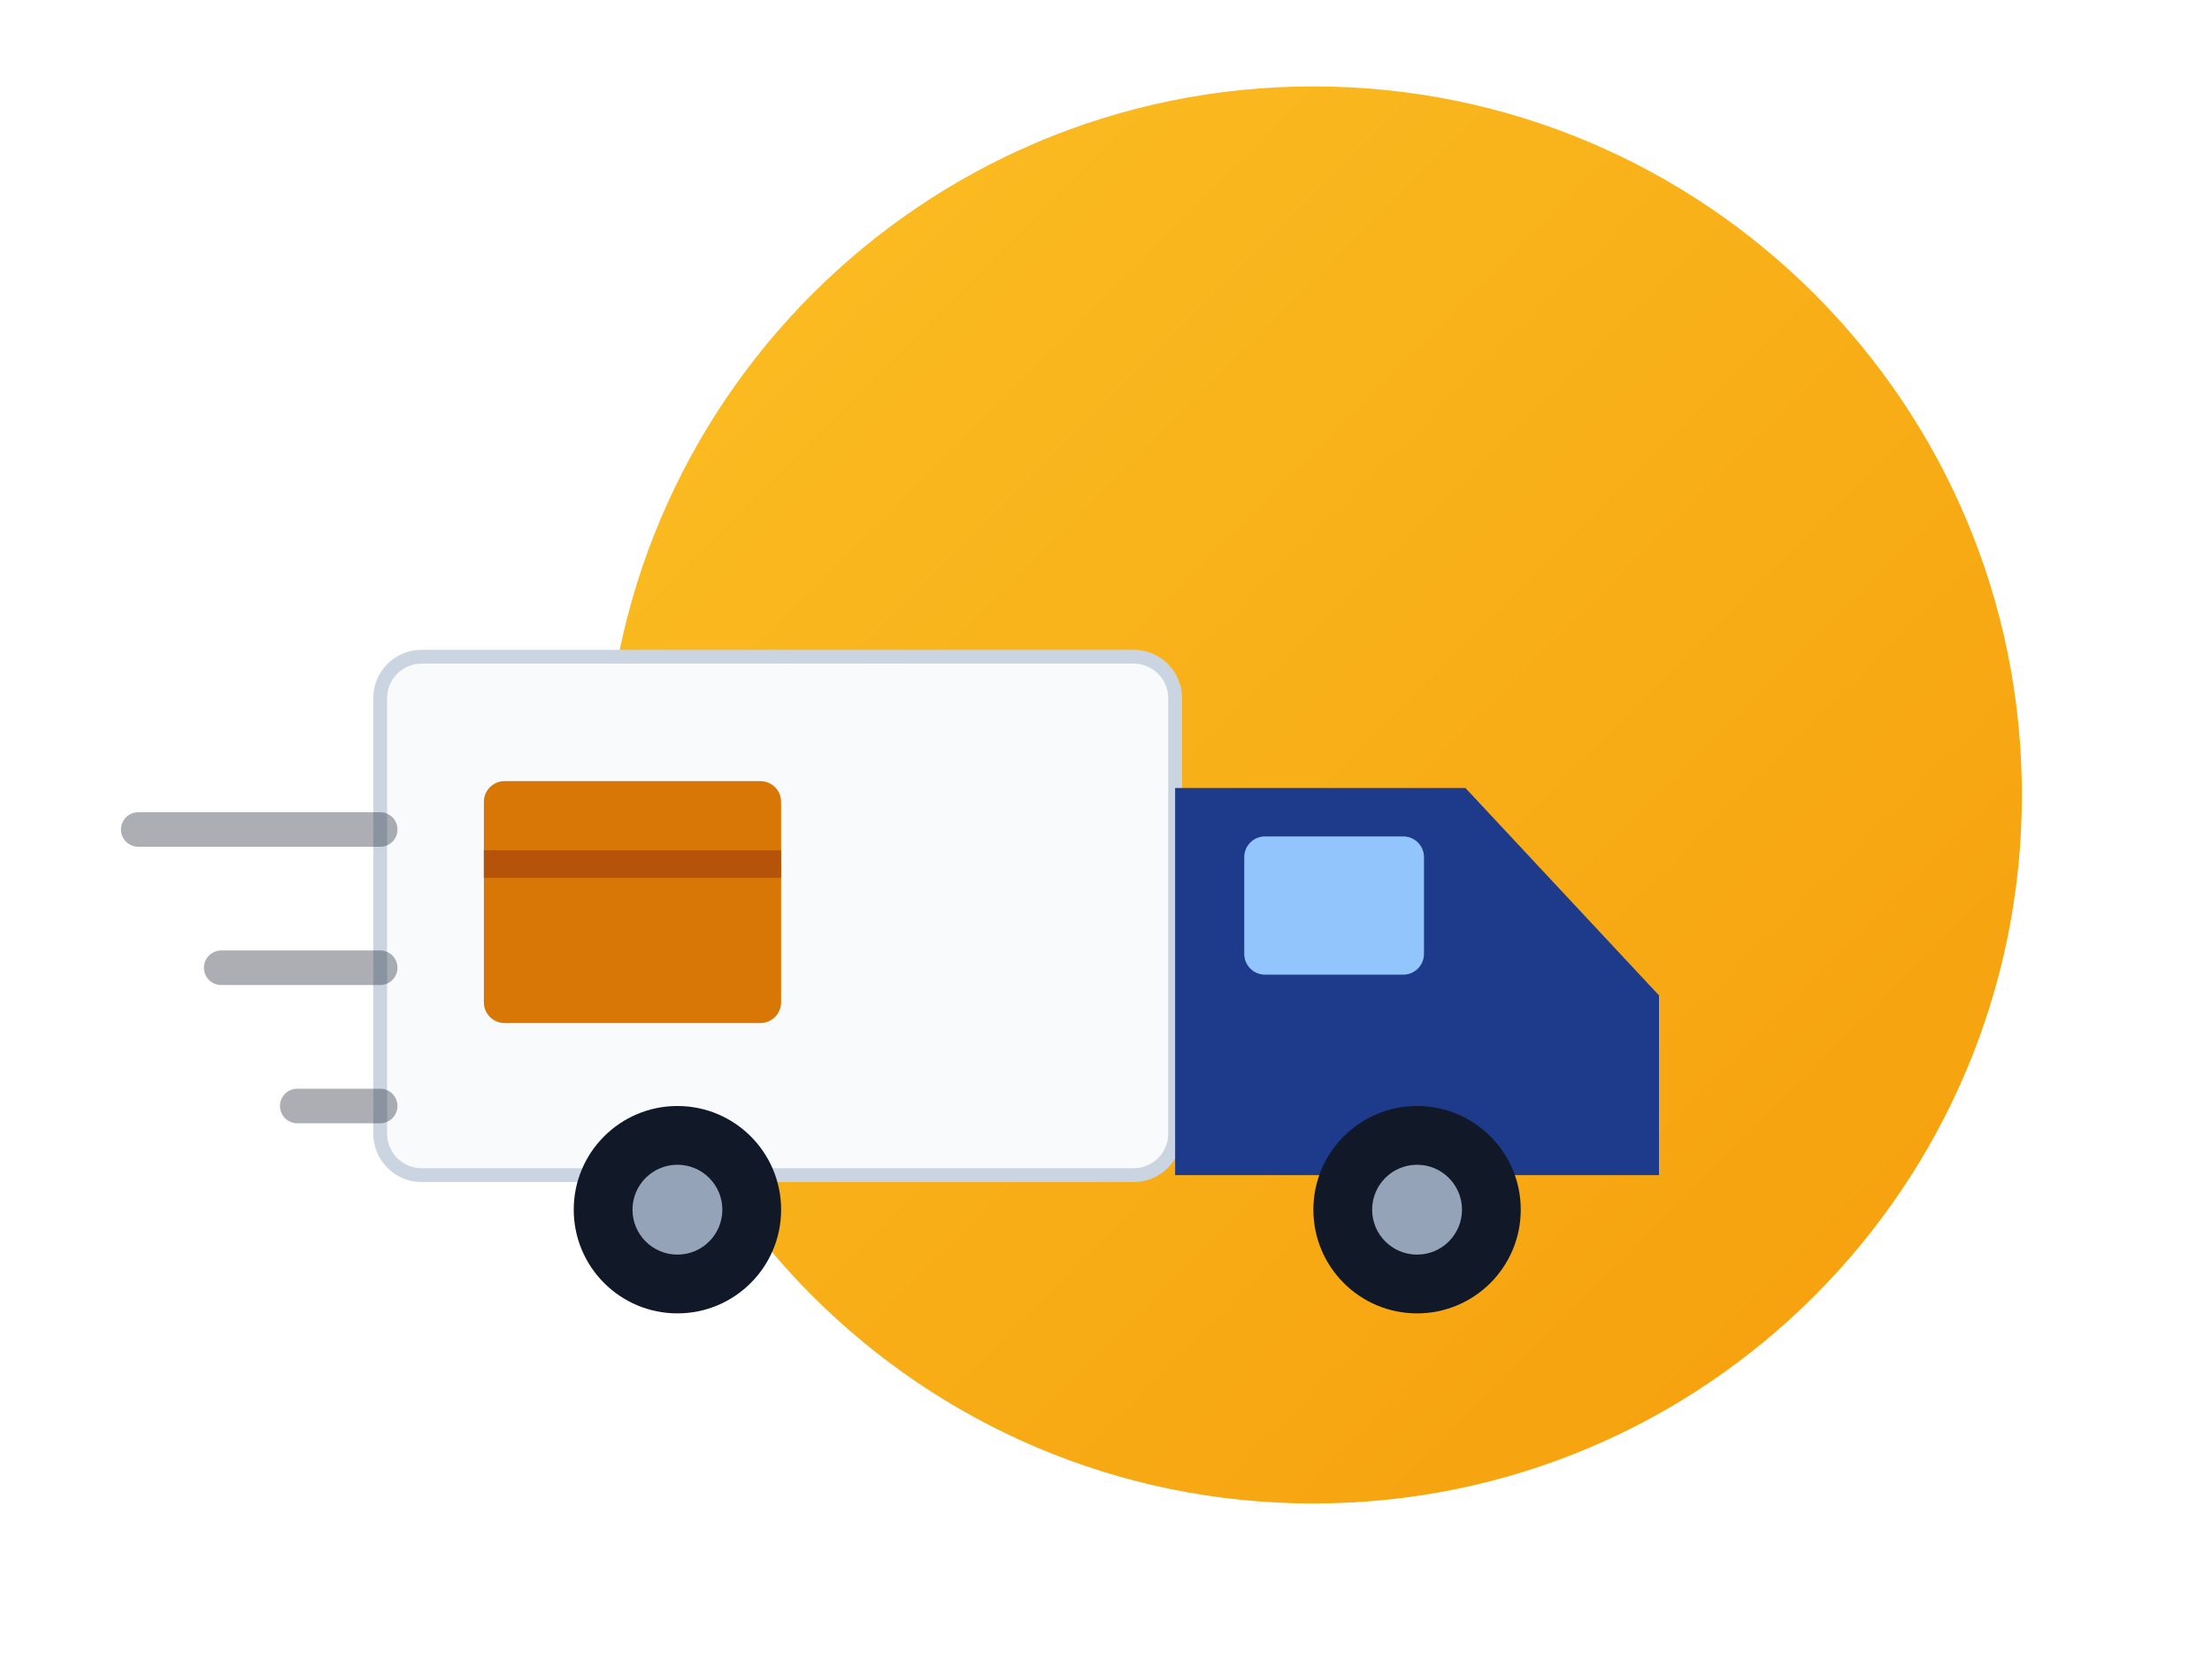
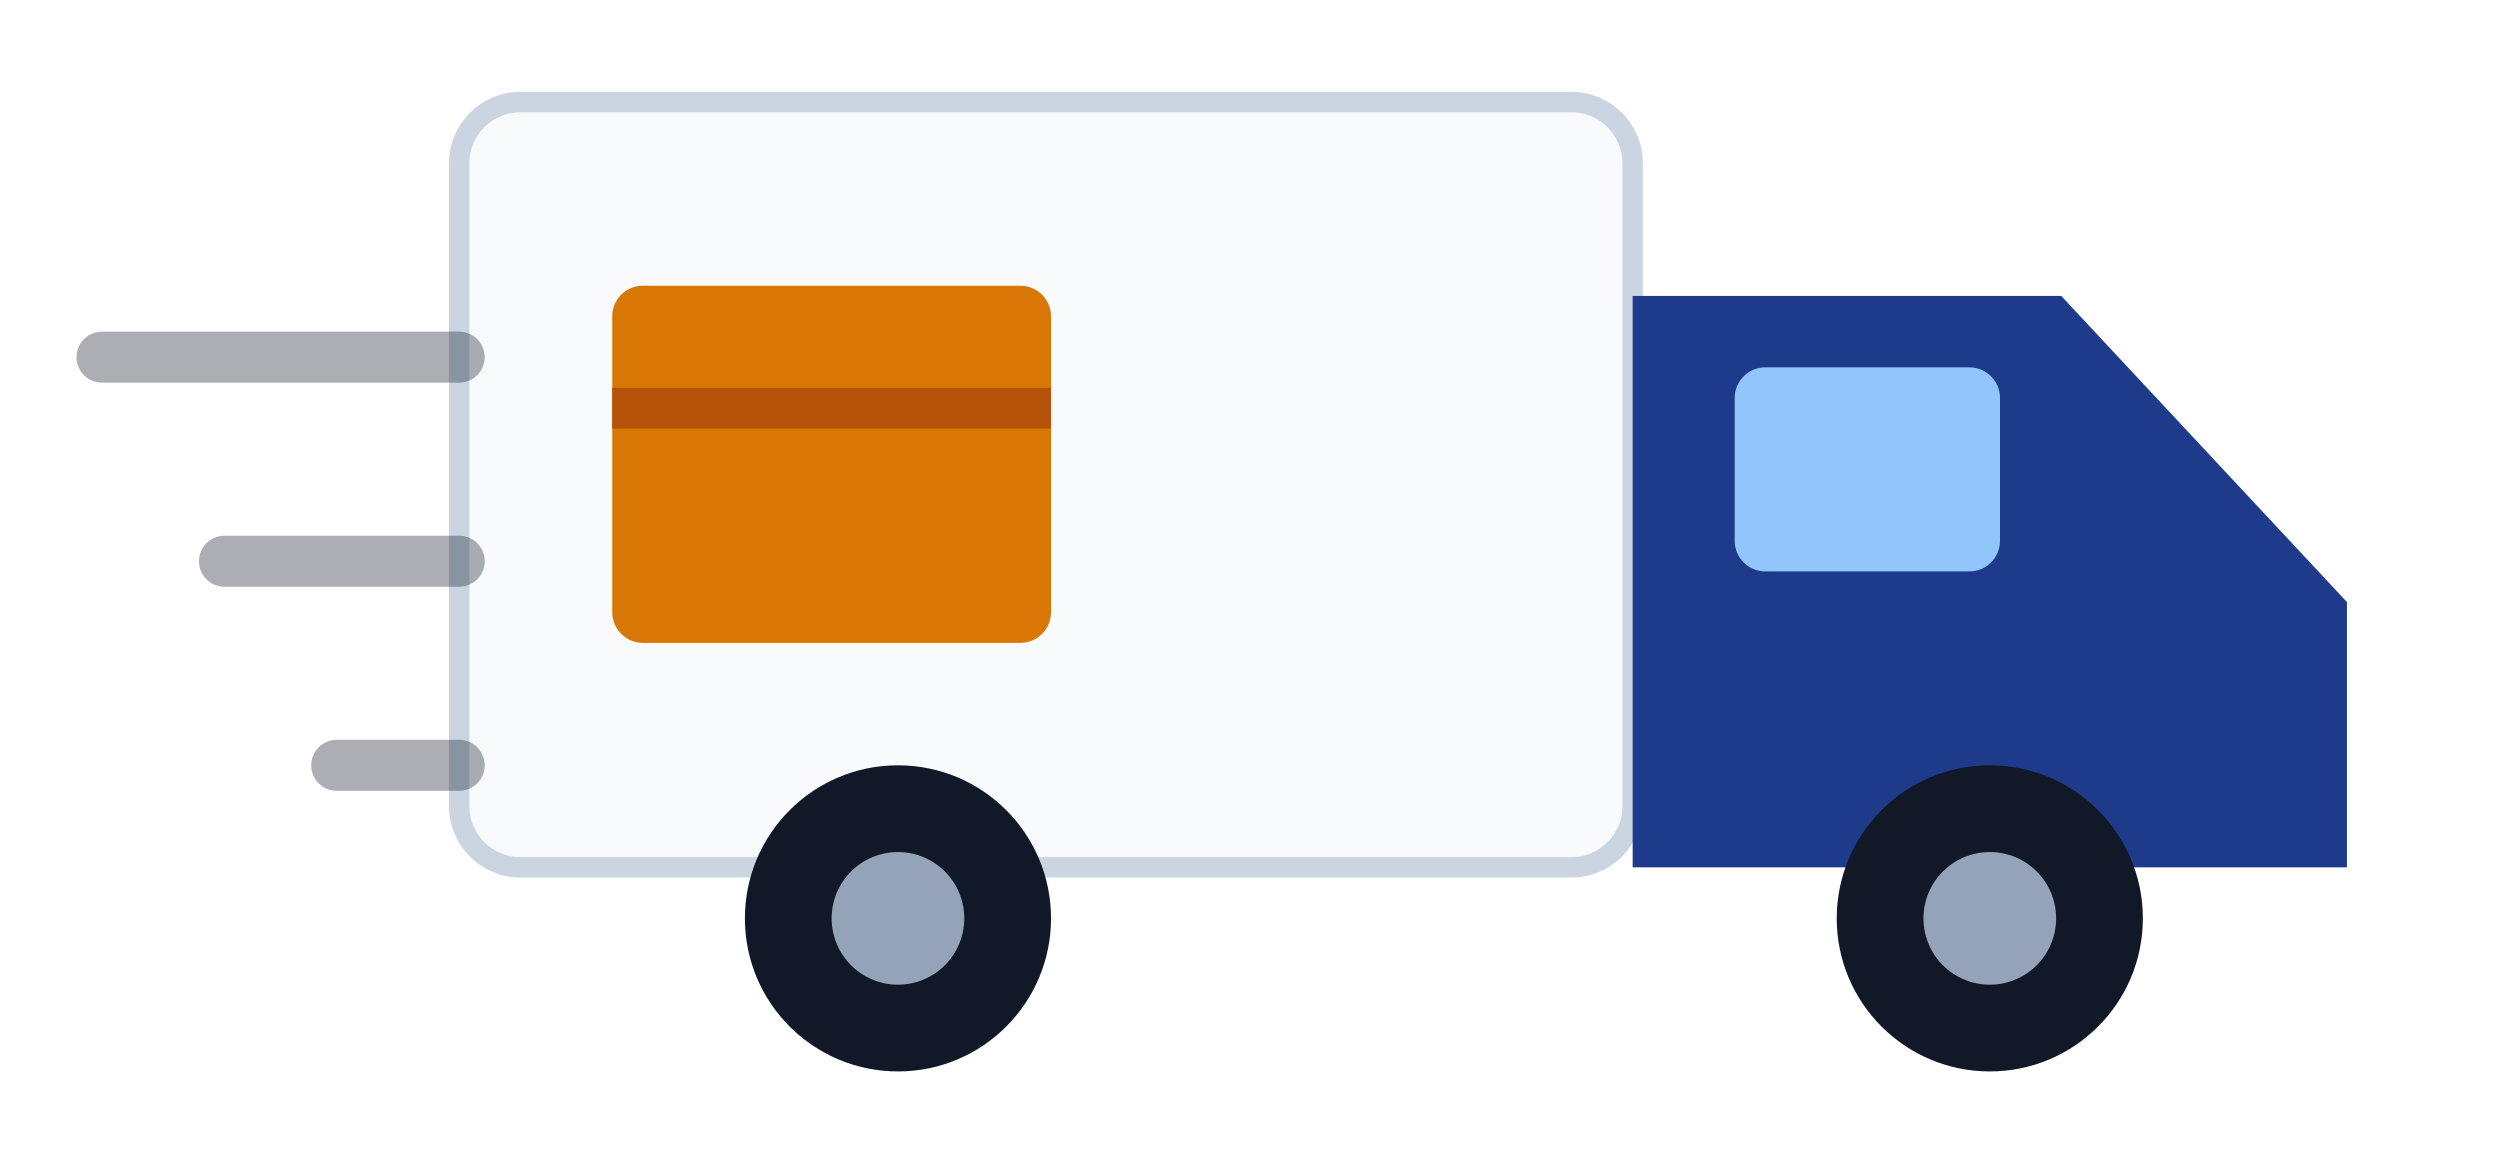
- <svg xmlns="http://www.w3.org/2000/svg" viewBox="0 0 640 480" width="640" height="480">
-   <defs>
-     <linearGradient id="hb2" x1="0" y1="0" x2="1" y2="1">
-       <stop offset="0" stop-color="#FBBF24" />
-       <stop offset="1" stop-color="#F59E0B" />
-     </linearGradient>
-   </defs>
-   <circle cx="380" cy="230" r="205" fill="url(#hb2)" />
+ <svg xmlns="http://www.w3.org/2000/svg" viewBox="20 170 490 230">
  <g transform="translate(110 150)">
    <rect x="0" y="40" width="230" height="150" rx="12" fill="#f8fafc" />
    <rect x="0" y="40" width="230" height="150" rx="12" fill="none" stroke="#cbd5e1" stroke-width="4" />
    <path d="M230 78h84l56 60v52h-140z" fill="#1e3a8a" />
    <rect x="250" y="92" width="52" height="40" rx="6" fill="#93c5fd" />
    <circle cx="86" cy="200" r="30" fill="#111827" />
    <circle cx="86" cy="200" r="13" fill="#94a3b8" />
    <circle cx="300" cy="200" r="30" fill="#111827" />
    <circle cx="300" cy="200" r="13" fill="#94a3b8" />
    <rect x="30" y="76" width="86" height="70" rx="6" fill="#d97706" />
    <path d="M30 100h86" stroke="#b45309" stroke-width="8" />
    <path d="M-70 90h70M-46 130h46M-24 170h24" stroke="#111827" stroke-width="10" stroke-linecap="round" opacity="0.35" />
  </g>
</svg>
